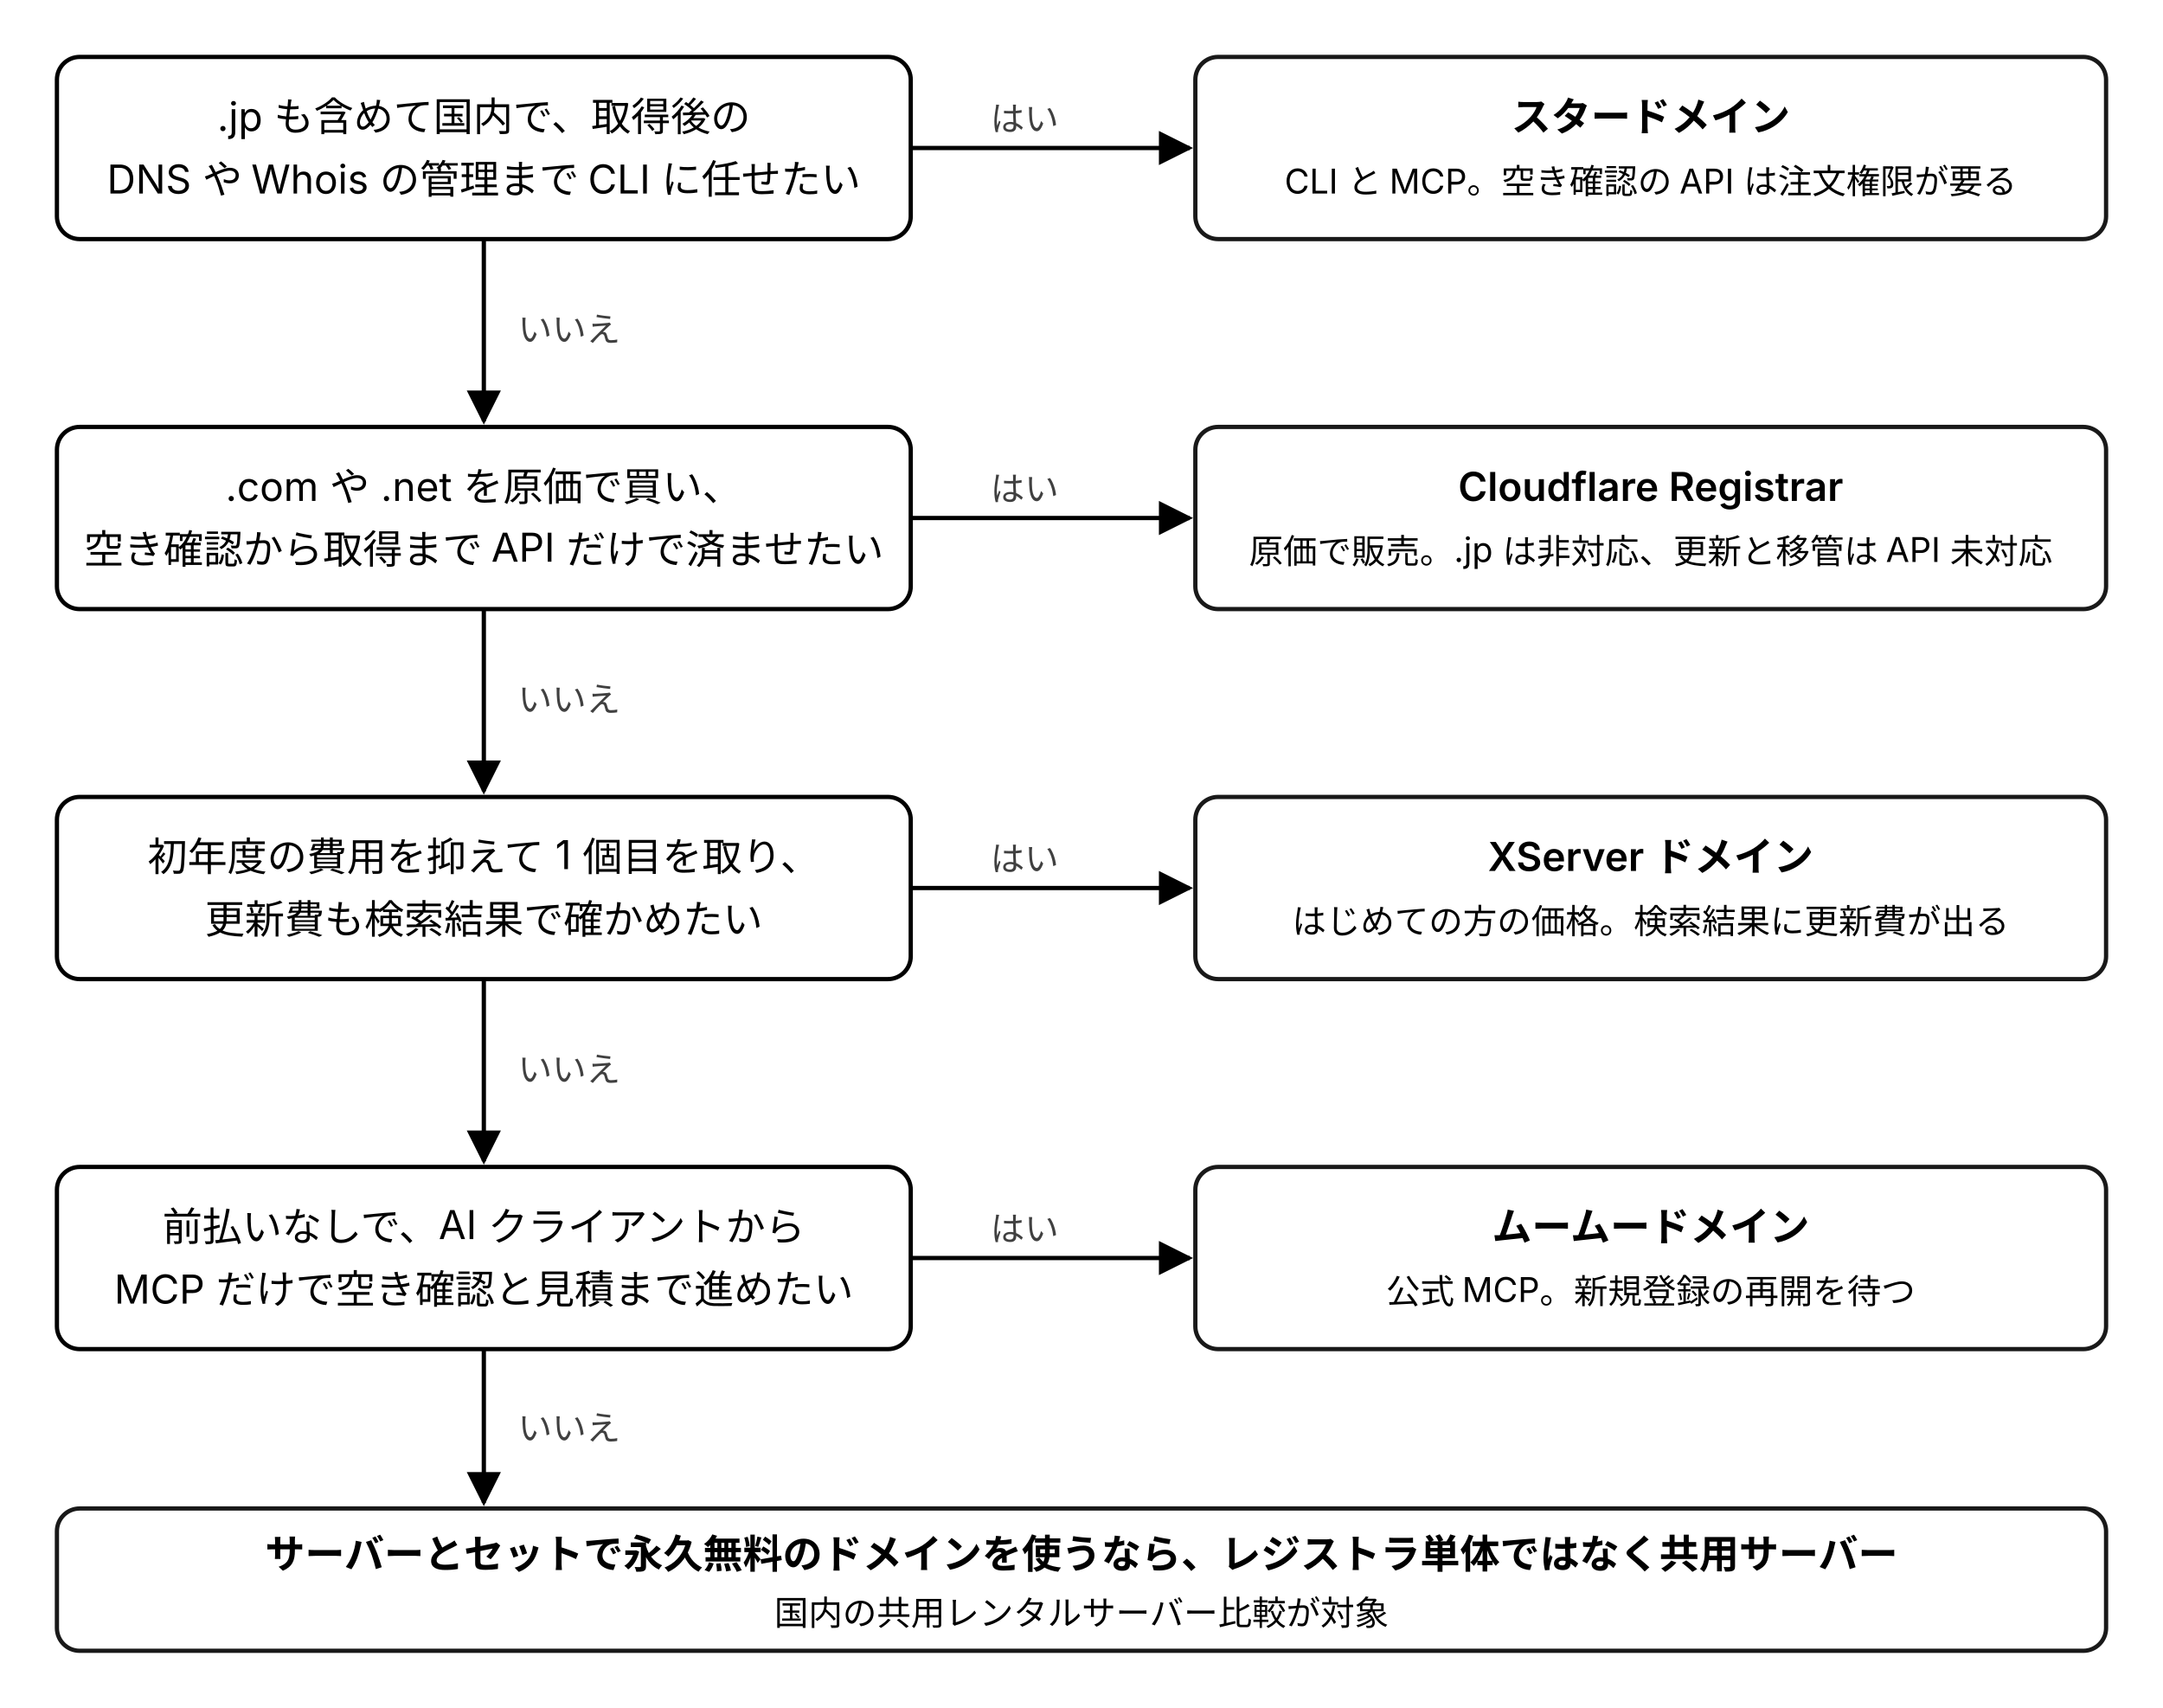
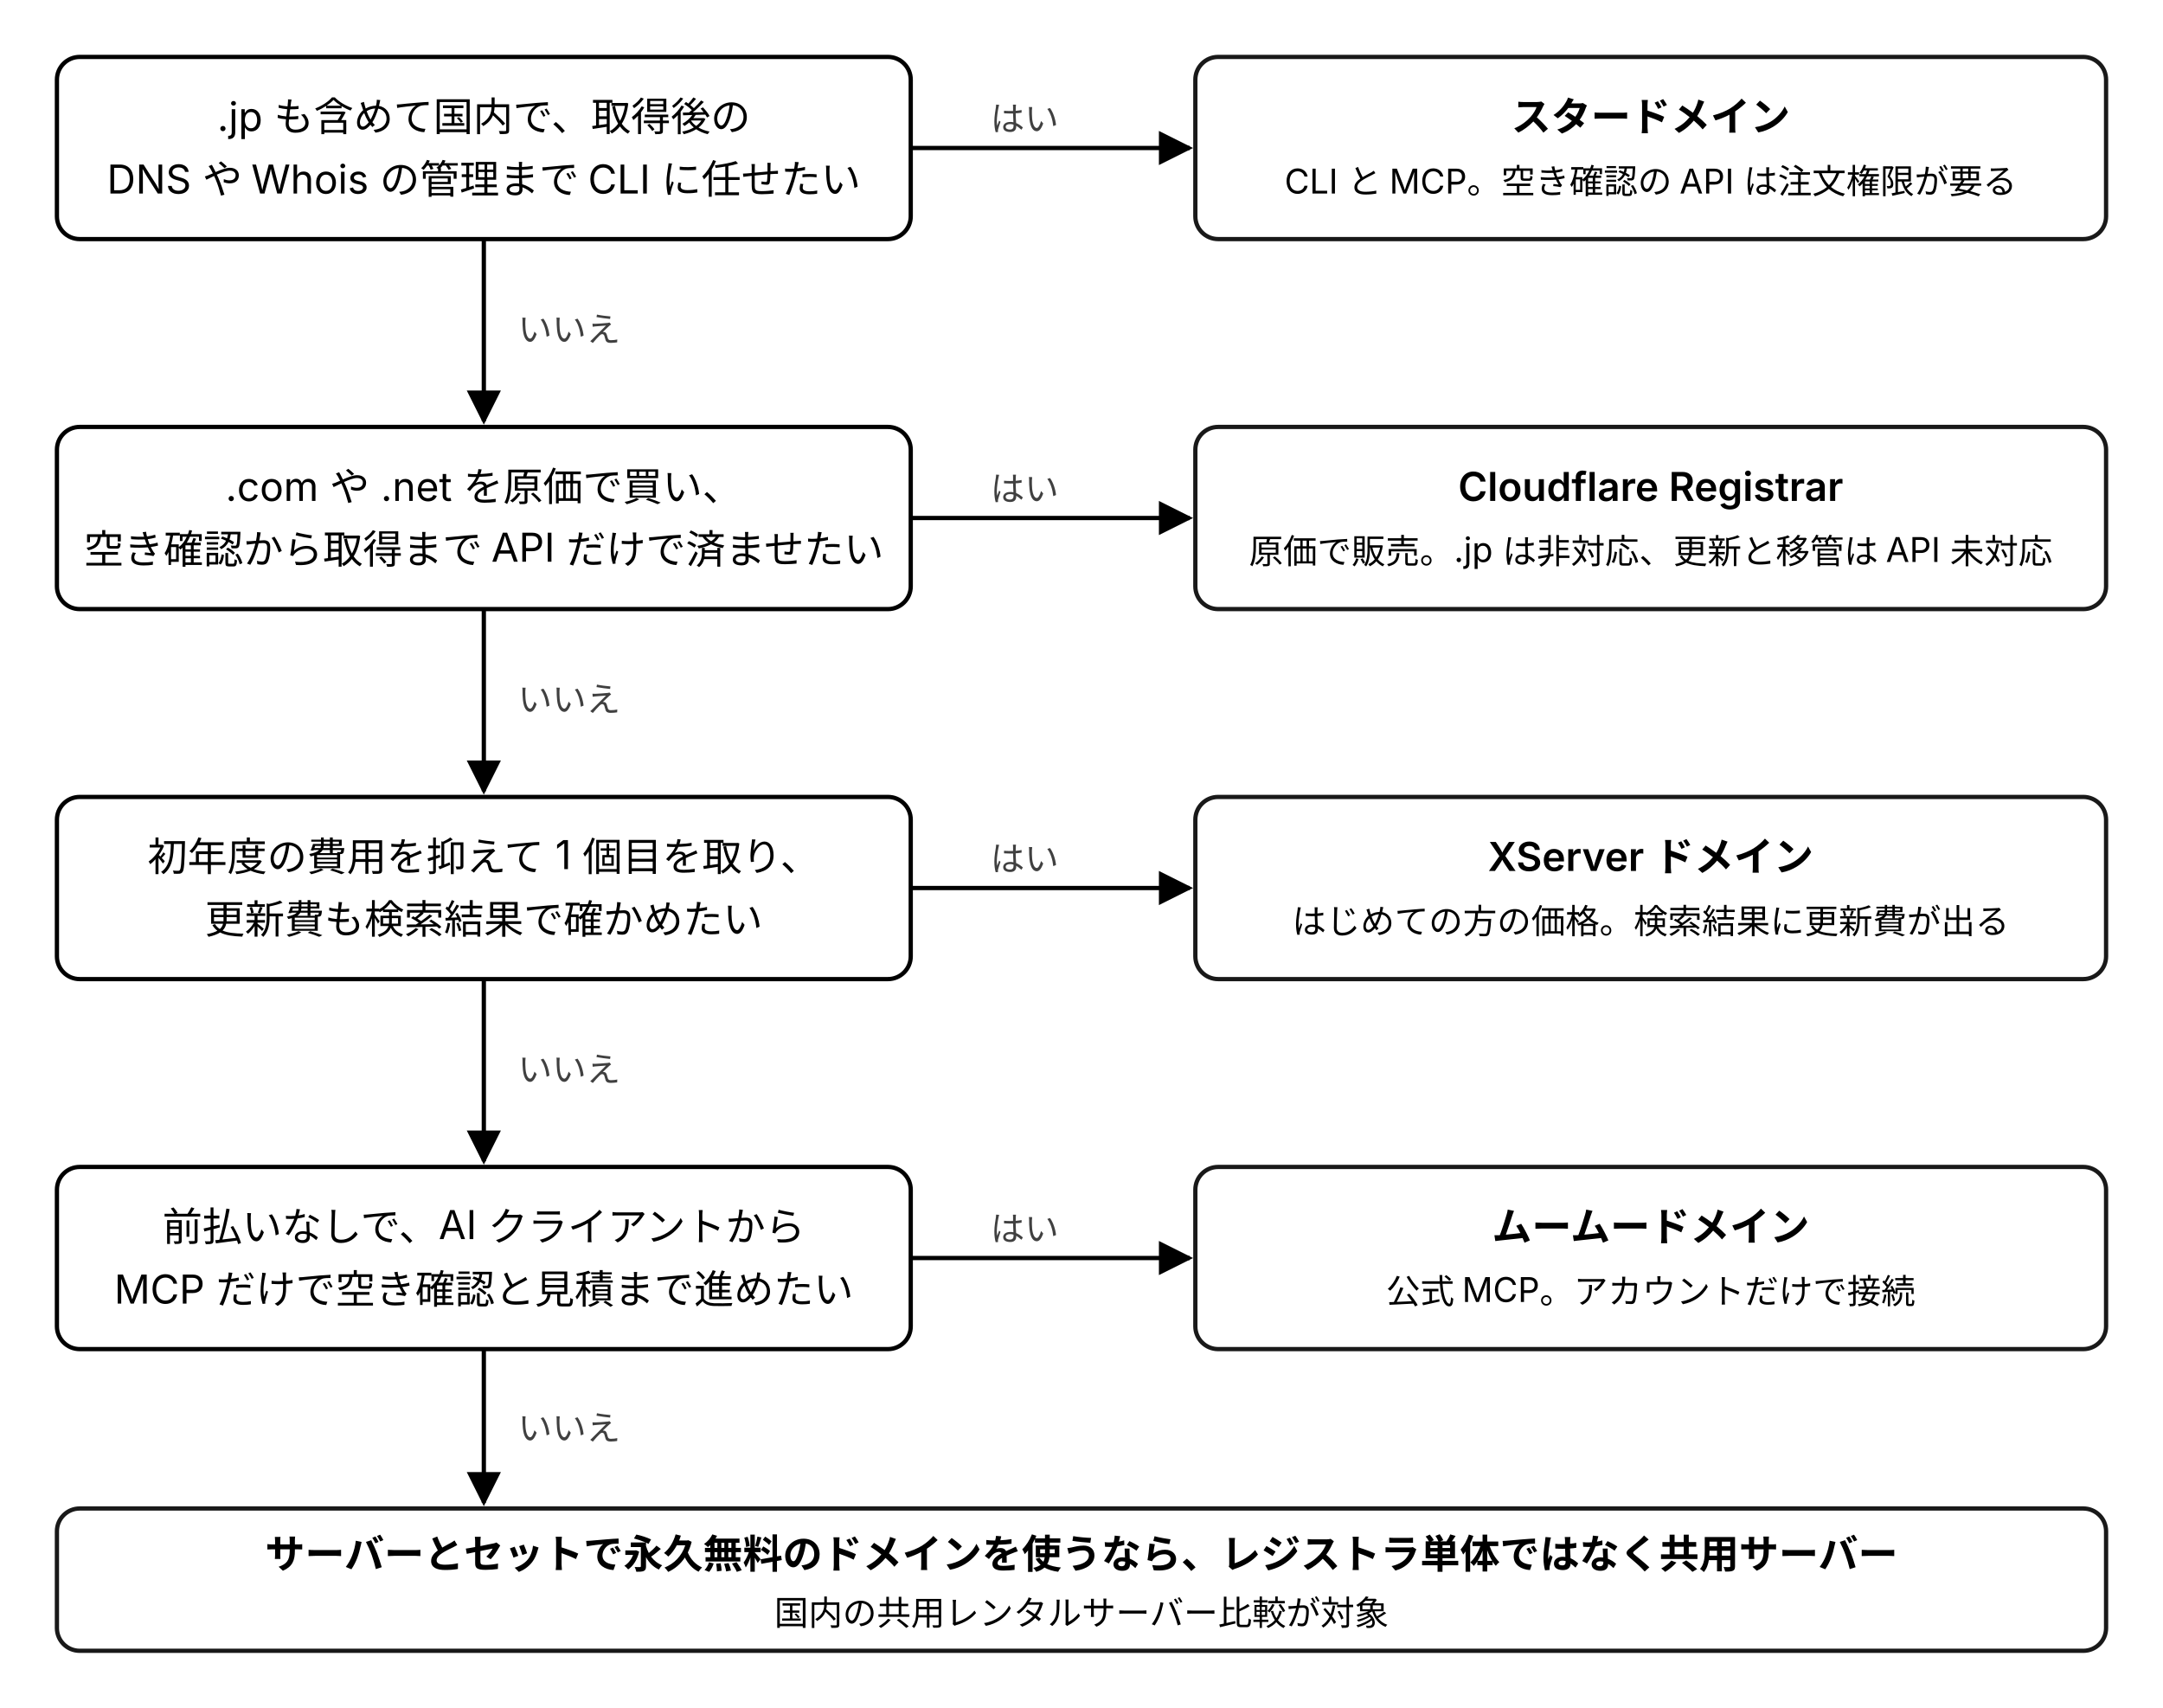
<svg xmlns="http://www.w3.org/2000/svg" viewBox="0 0 760 600" font-family="system-ui, -apple-system, 'Segoe UI', 'Hiragino Sans', 'Noto Sans JP', sans-serif" font-size="14" fill="currentColor">
  <defs>
    <marker id="arrow" viewBox="0 0 10 10" refX="9" refY="5" markerWidth="8" markerHeight="8" orient="auto-start-reverse">
      <path d="M 0 0 L 10 5 L 0 10 z" fill="currentColor" />
    </marker>
  </defs>
  <g stroke="currentColor" stroke-width="1.5" fill="none">
    <rect x="20" y="20" width="300" height="64" rx="8" />
    <rect x="20" y="150" width="300" height="64" rx="8" />
    <rect x="20" y="280" width="300" height="64" rx="8" />
    <rect x="20" y="410" width="300" height="64" rx="8" />
    <rect x="420" y="20" width="320" height="64" rx="8" opacity="0.9" />
    <rect x="420" y="150" width="320" height="64" rx="8" opacity="0.9" />
    <rect x="420" y="280" width="320" height="64" rx="8" opacity="0.9" />
    <rect x="420" y="410" width="320" height="64" rx="8" opacity="0.9" />
    <rect x="20" y="530" width="720" height="50" rx="8" opacity="0.9" />
    <line x1="320" y1="52" x2="418" y2="52" marker-end="url(#arrow)" />
    <line x1="320" y1="182" x2="418" y2="182" marker-end="url(#arrow)" />
    <line x1="320" y1="312" x2="418" y2="312" marker-end="url(#arrow)" />
    <line x1="320" y1="442" x2="418" y2="442" marker-end="url(#arrow)" />
    <line x1="170" y1="84" x2="170" y2="148" marker-end="url(#arrow)" />
    <line x1="170" y1="214" x2="170" y2="278" marker-end="url(#arrow)" />
    <line x1="170" y1="344" x2="170" y2="408" marker-end="url(#arrow)" />
    <line x1="170" y1="474" x2="170" y2="528" marker-end="url(#arrow)" />
  </g>
  <g font-size="12" opacity="0.75">
    <text x="360" y="46" text-anchor="middle">はい</text>
    <text x="360" y="176" text-anchor="middle">はい</text>
    <text x="360" y="306" text-anchor="middle">はい</text>
    <text x="360" y="436" text-anchor="middle">はい</text>
    <text x="182" y="120">いいえ</text>
    <text x="182" y="250">いいえ</text>
    <text x="182" y="380">いいえ</text>
    <text x="182" y="506">いいえ</text>
  </g>
  <g text-anchor="middle">
    <text x="170" y="46">.jp も含めて国内で、取得後の</text>
    <text x="170" y="68">DNS や Whois の管理まで CLI に任せたい</text>
    <text x="170" y="176">.com や .net を原価で買い、</text>
    <text x="170" y="198">空き確認から取得まで API だけで済ませたい</text>
    <text x="170" y="306">初年度の費用を抑えて 1 個目を取り、</text>
    <text x="170" y="328">更新費も検索結果で確かめたい</text>
    <text x="170" y="436">前払いなしで、AI クライアントから</text>
    <text x="170" y="458">MCP だけで空き確認と見積まで進めたい</text>
  </g>
  <g text-anchor="middle">
    <text x="580" y="46" font-weight="600">スタードメイン</text>
    <text x="580" y="68" font-size="12">CLI と MCP。空き確認の API は注文権限が要る</text>
    <text x="580" y="176" font-weight="600">Cloudflare Registrar</text>
    <text x="580" y="198" font-size="12">原価で販売。.jp は非対応、更新と移管は API 未対応</text>
    <text x="580" y="306" font-weight="600">XServer ドメイン</text>
    <text x="580" y="328" font-size="12">はじめての方の価格。検索結果に更新費が出る</text>
    <text x="580" y="436" font-weight="600">ムームードメイン</text>
-     <text x="580" y="458" font-size="12">公式 MCP。新規登録の再開を待つ</text>
+     <text x="580" y="458" font-size="12">公式 MCP。アカウントだけで接続</text>
    <text x="380" y="551" font-weight="600">サーバーとセットで永久無料のドメインを使うなら、レジストラ単体ではなく共用サーバー</text>
    <text x="380" y="571" font-size="12">国内の共用レンタルサーバー比較が対象</text>
  </g>
</svg>
